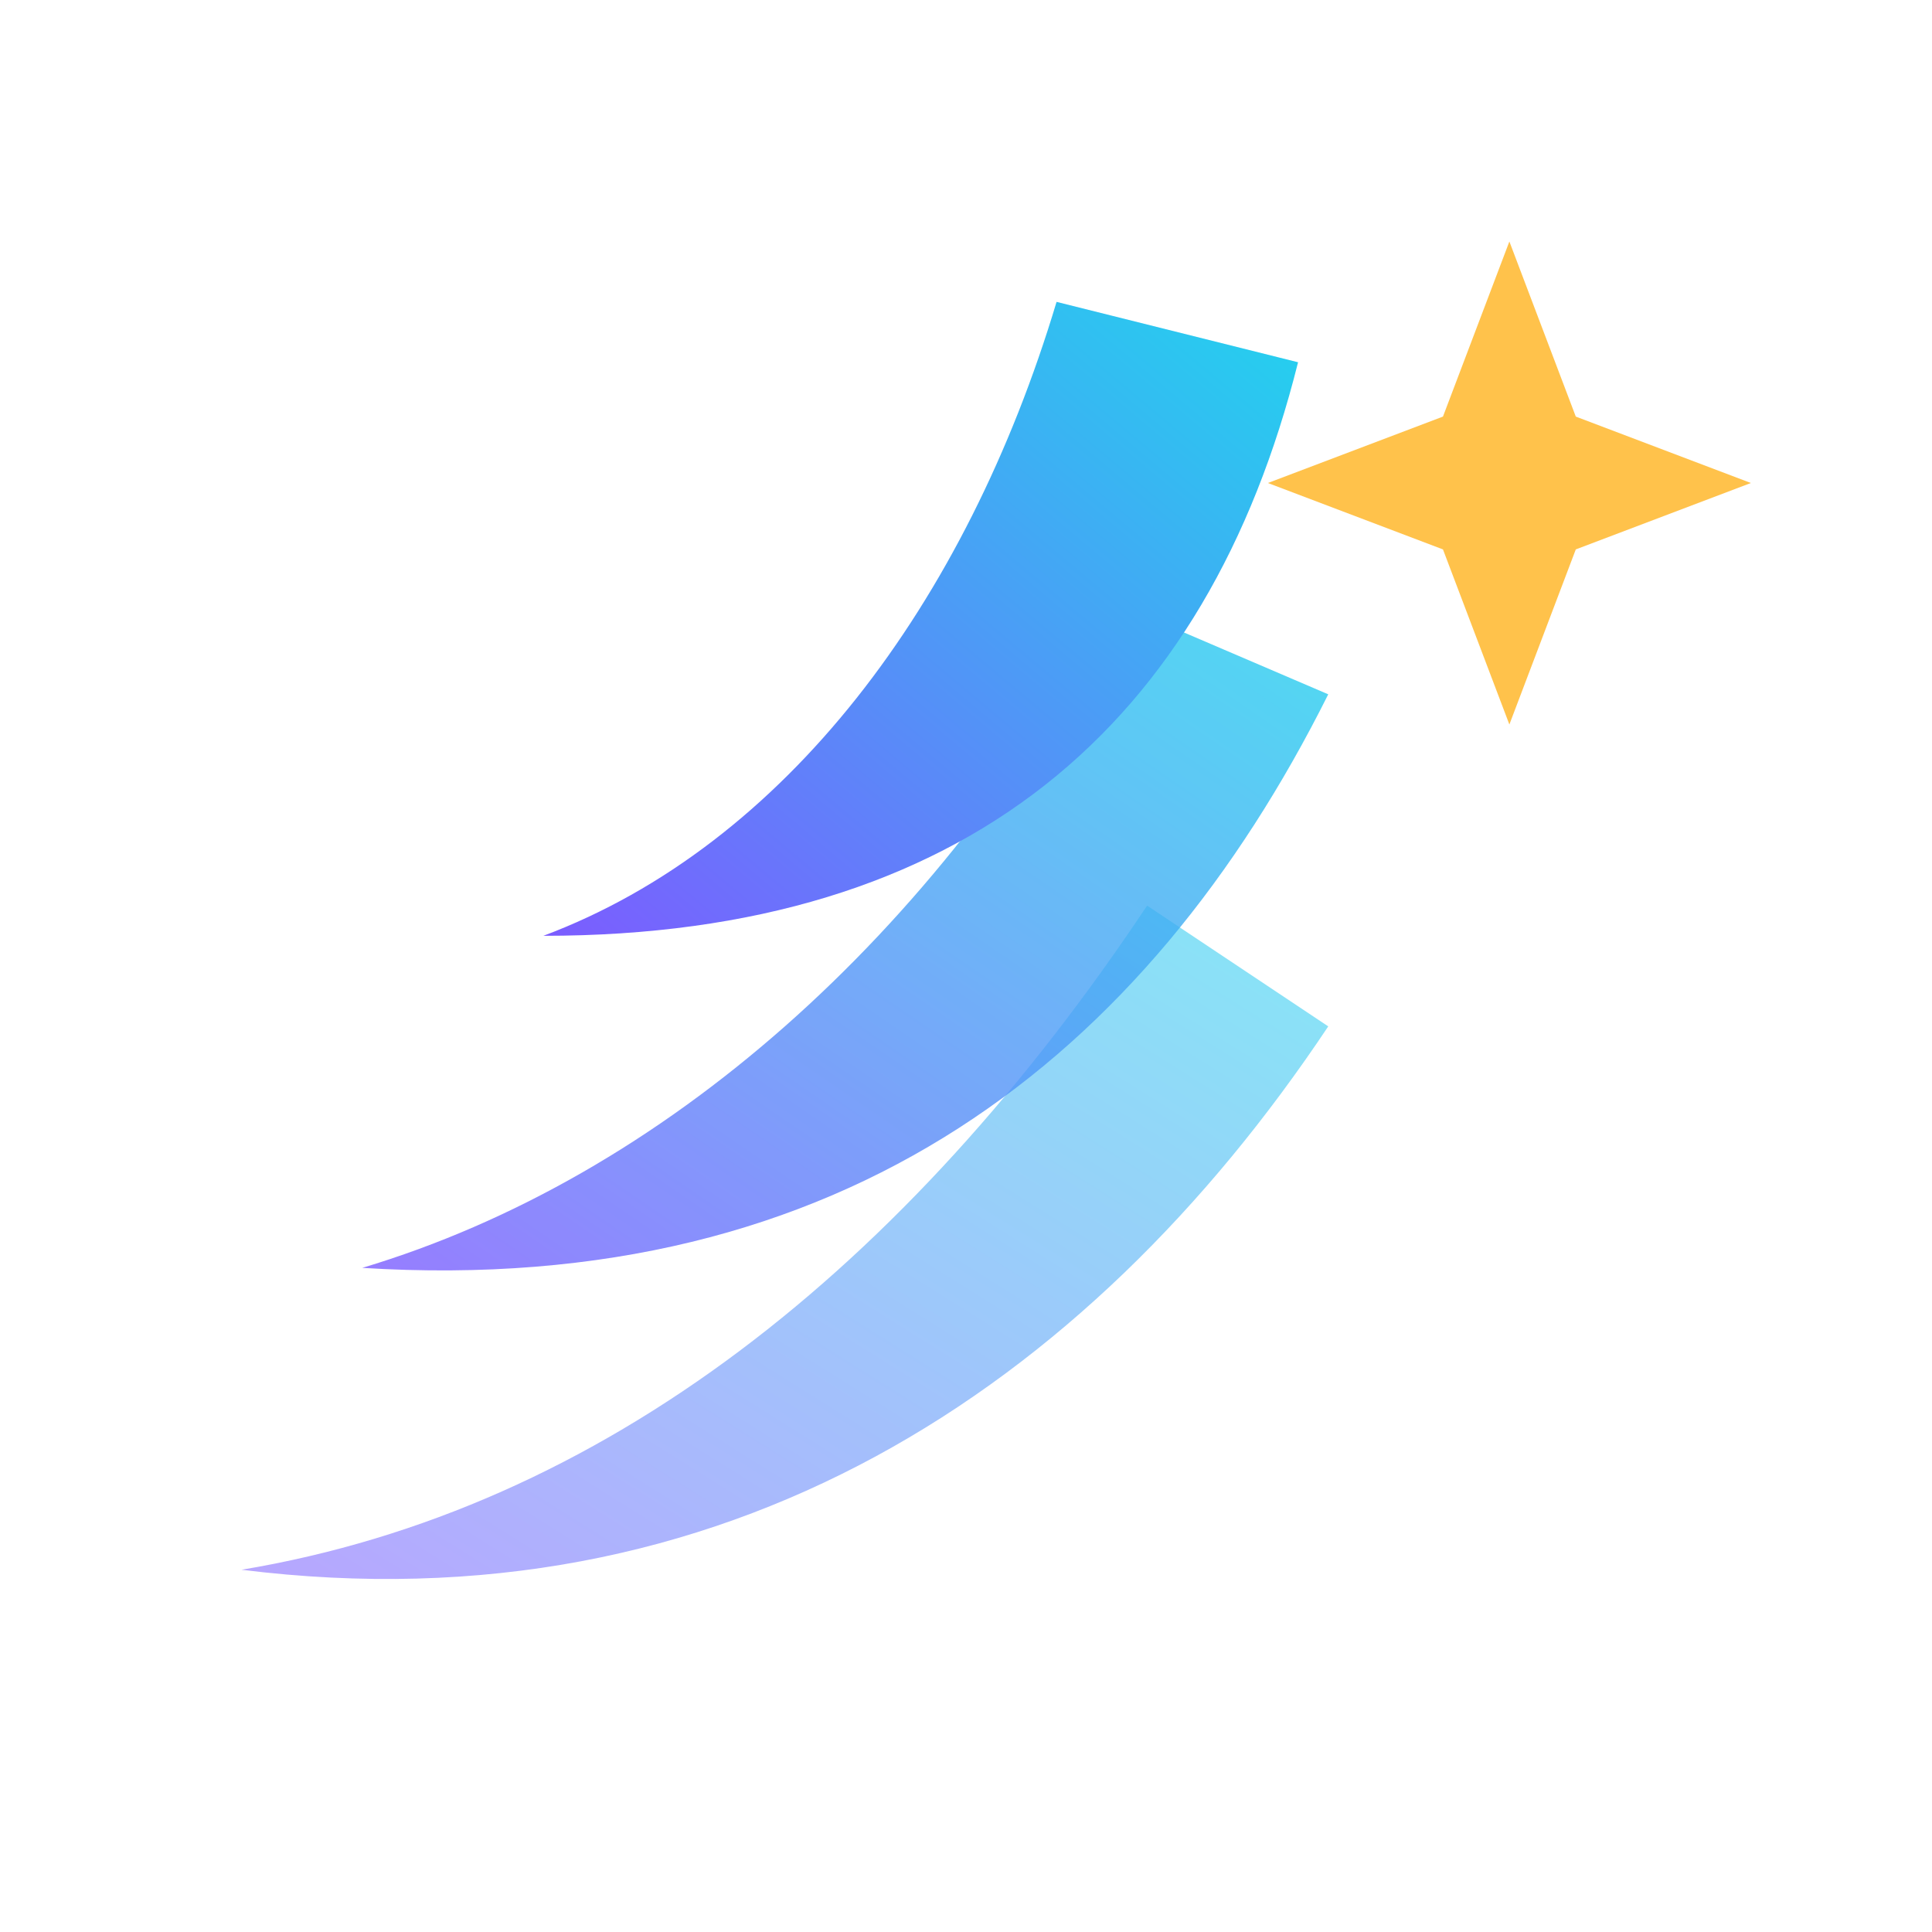
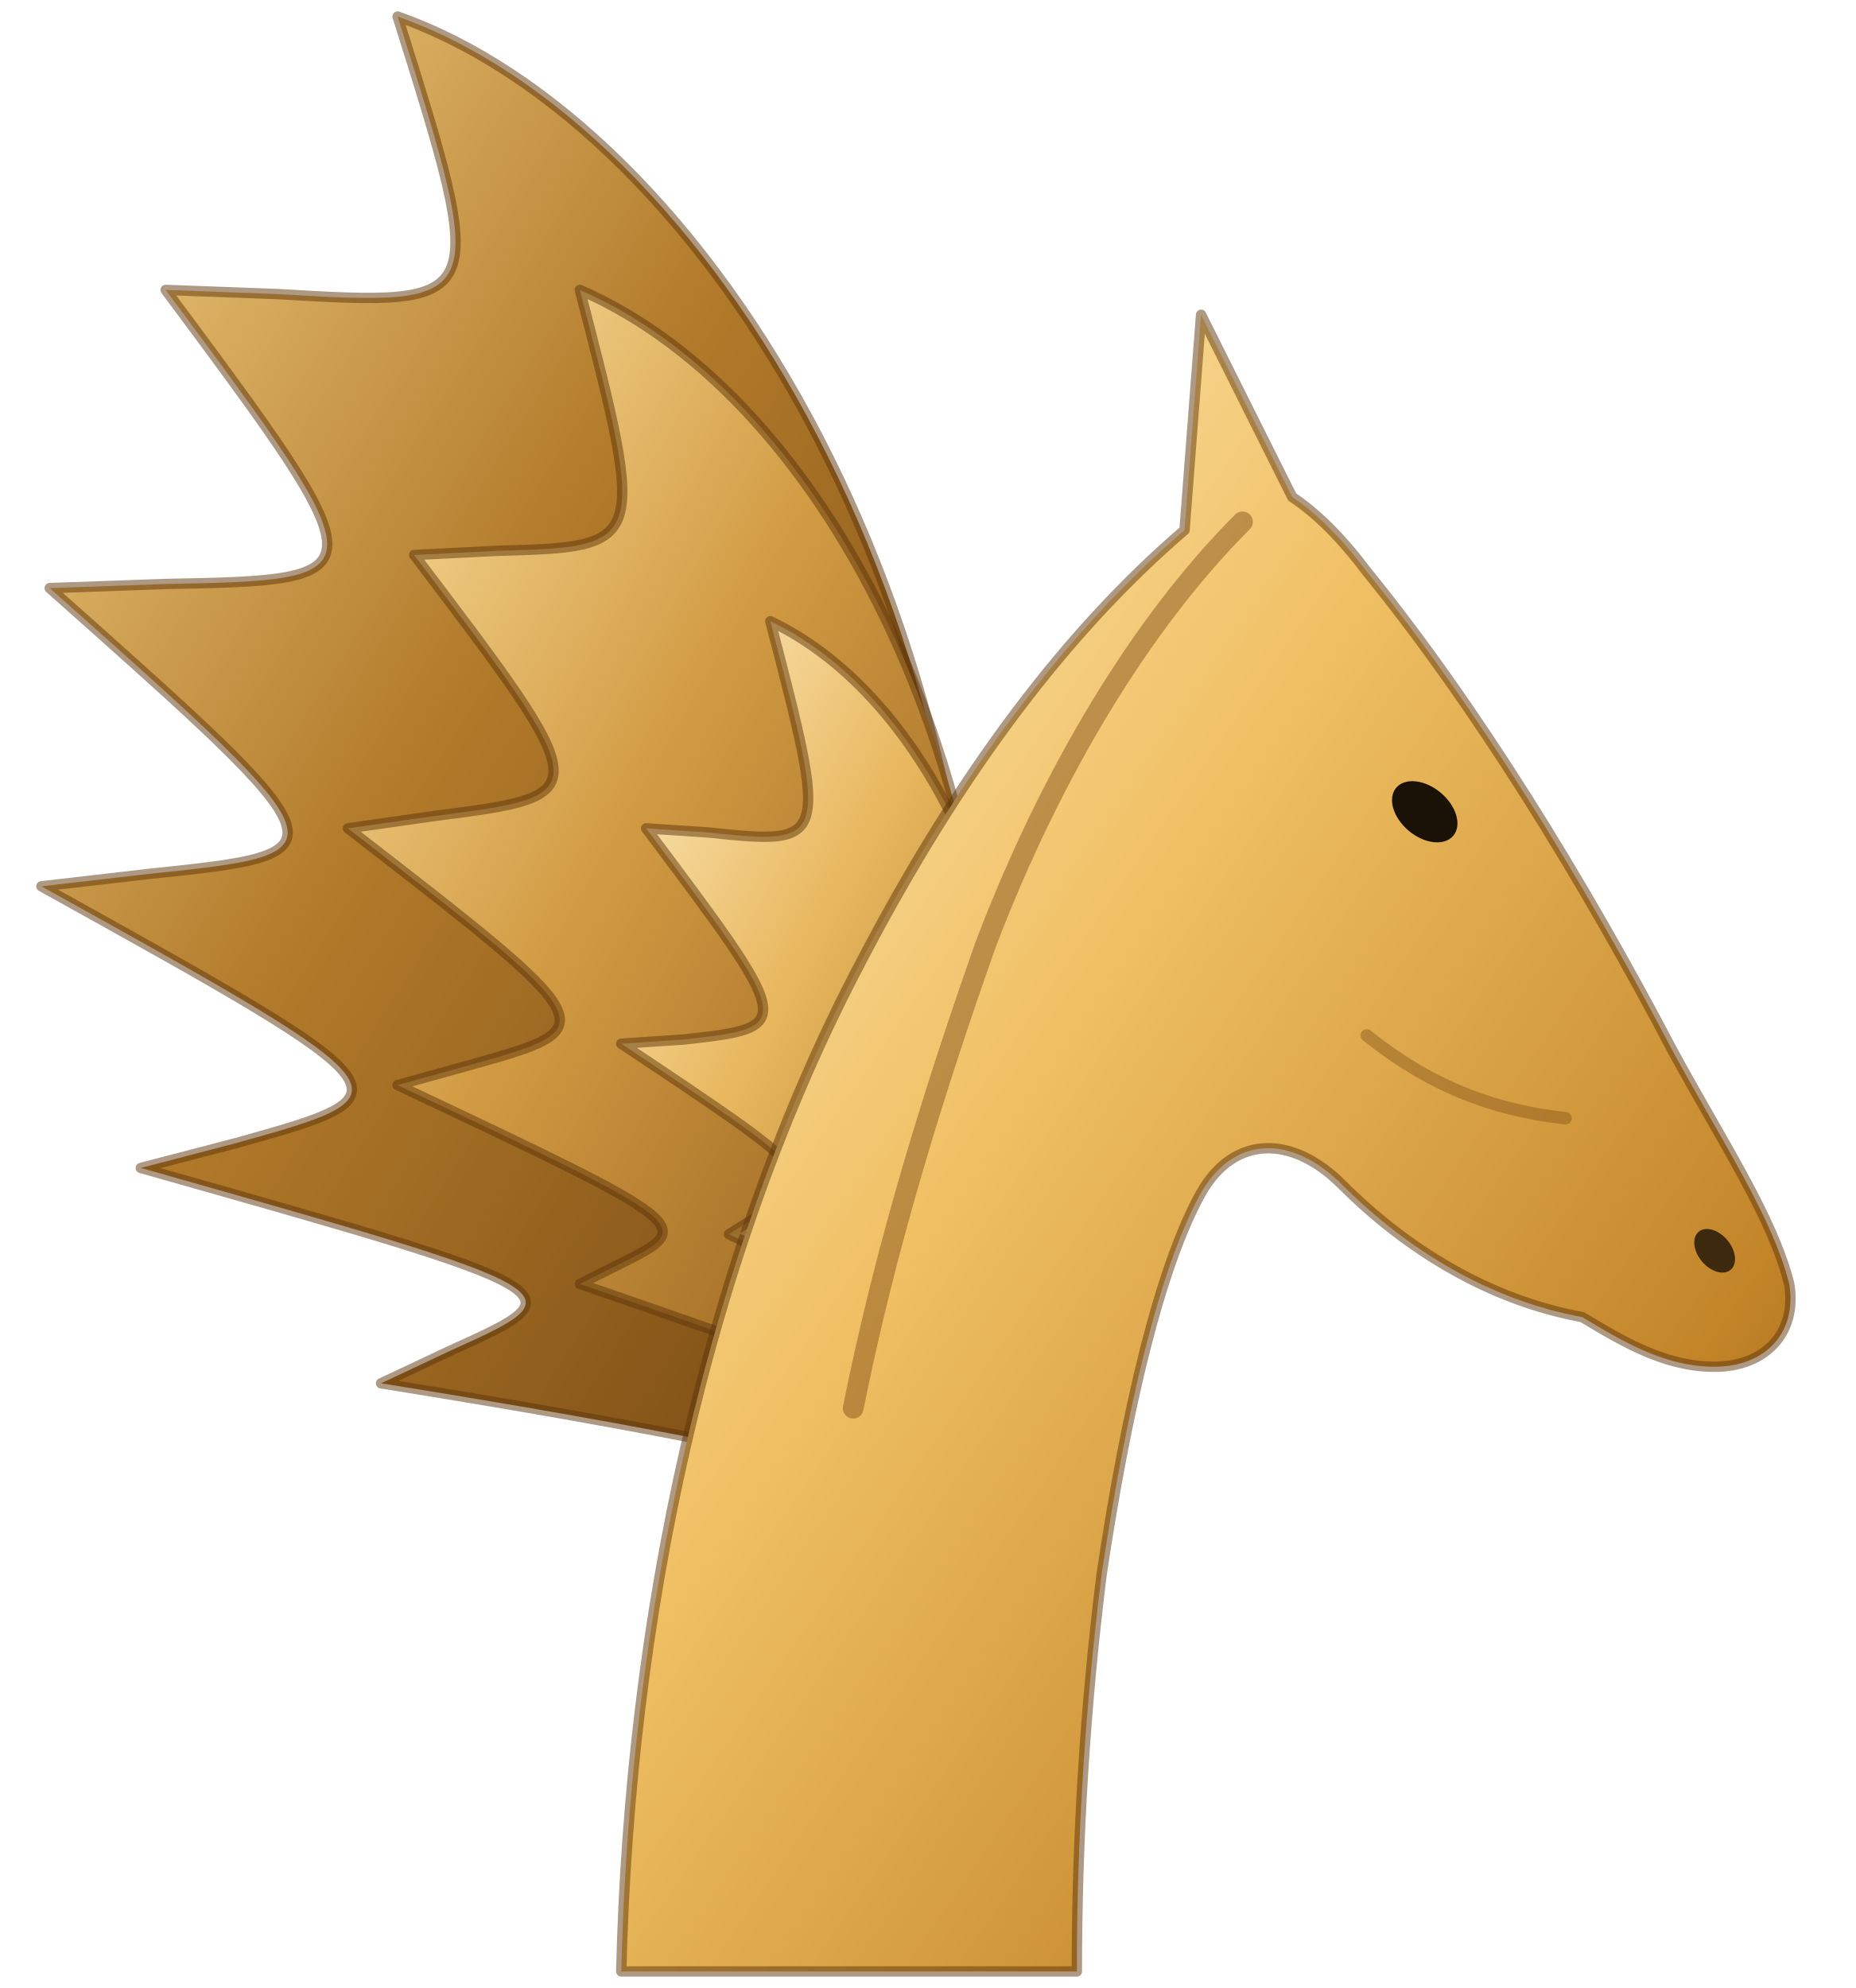
- <svg xmlns="http://www.w3.org/2000/svg" viewBox="0 0 64 64">
+ <svg xmlns="http://www.w3.org/2000/svg" viewBox="0 0 448 480" role="img" aria-label="Pegasus">
  <defs>
-     <linearGradient id="g" x1="0" y1="1" x2="1" y2="0">
-       <stop offset="0" stop-color="#7C5CFF" />
-       <stop offset="1" stop-color="#22D3EE" />
+     <linearGradient id="pgw1" x1="1" y1="1" x2="0" y2="0">
+       <stop offset="0" stop-color="#6E4210" />
+       <stop offset=".55" stop-color="#B27A2A" />
+       <stop offset="1" stop-color="#F6D48A" />
+     </linearGradient>
+     <linearGradient id="pgw2" x1="1" y1="1" x2="0" y2="0">
+       <stop offset="0" stop-color="#8A5518" />
+       <stop offset=".55" stop-color="#D19A42" />
+       <stop offset="1" stop-color="#FFE6A6" />
+     </linearGradient>
+     <linearGradient id="pgw3" x1="1" y1="1" x2="0" y2="0">
+       <stop offset="0" stop-color="#A86E24" />
+       <stop offset=".55" stop-color="#E8B75E" />
+       <stop offset="1" stop-color="#FFF0C8" />
+     </linearGradient>
+     <linearGradient id="pgh" x1="0" y1="0" x2="1" y2="1">
+       <stop offset="0" stop-color="#FFF2C9" />
+       <stop offset=".4" stop-color="#F0C064" />
+       <stop offset=".78" stop-color="#C38428" />
+       <stop offset="1" stop-color="#7A4A14" />
    </linearGradient>
  </defs>
-   <path d="M8 52 C 20 50, 30 42, 38 30 L 44 34 C 36 46, 24 54, 8 52 Z" fill="url(#g)" opacity="0.55" />
-   <path d="M12 42 C 22 39, 31 31, 37 20 L 44 23 C 38 35, 28 43, 12 42 Z" fill="url(#g)" opacity="0.8" />
-   <path d="M18 31 C 26 28, 32 20, 35 10 L 43 12 C 40 24, 32 31, 18 31 Z" fill="url(#g)" />
-   <path d="M50 8 L52.2 13.8 L58 16 L52.2 18.2 L50 24 L47.8 18.2 L42 16 L47.8 13.8 Z" fill="#FFC24B" />
+   <path d="M236 300 C246 150 170 30 96 4 C118 74 118 74 67 71 L40 70 C92 140 92 140 40 141 L12 142 C84 206 84 206 36 211 L10 214 C100 264 100 264 57 276 L34 282 C140 312 140 312 109 326 L92 334 Q192 350 230 362 Z" fill="url(#pgw1)" stroke="#5C340B" stroke-width="2.5" stroke-opacity=".5" stroke-linejoin="round" />
+   <path d="M240 296 C248 190 200 96 140 70 C156 132 156 132 120 133 L100 134 C144 192 144 192 105 197 L84 200 C146 248 146 248 114 257 L96 262 C168 296 168 296 150 305 L140 310 Q210 334 238 346 Z" fill="url(#pgw2)" stroke="#5C340B" stroke-width="2.5" stroke-opacity=".5" stroke-linejoin="round" />
+   <path d="M246 290 C252 226 224 168 186 150 C200 204 200 204 171 201 L156 200 C192 248 192 248 165 251 L150 252 C198 284 198 284 184 293 L176 298 Q222 320 246 330 Z" fill="url(#pgw3)" stroke="#5C340B" stroke-width="2.5" stroke-opacity=".5" stroke-linejoin="round" />
+   <path d="M150 476 C152 392 170 304 208 232 C232 186 258 152 286 128 L290 76 L312 120 C318 124 324 130 330 138 C356 170 382 212 404 254 C416 276 428 294 432 310 C434 322 426 330 414 330 C402 330 392 324 382 318 C360 314 340 302 324 286 C312 274 298 274 290 288 C280 306 272 340 266 380 C262 412 260 444 260 476 Z" fill="url(#pgh)" stroke="#5C340B" stroke-width="2.5" stroke-opacity=".5" stroke-linejoin="round" />
+   <path d="M300 126 C276 150 254 186 238 228 C226 262 214 300 206 340" fill="none" stroke="#7A4A14" stroke-width="5" stroke-linecap="round" opacity=".45" />
+   <ellipse cx="344" cy="196" rx="9" ry="6" transform="rotate(40 344 196)" fill="#1A1206" />
+   <ellipse cx="414" cy="302" rx="6" ry="4" transform="rotate(50 414 302)" fill="#1A1206" opacity=".8" />
+   <path d="M330 250 C345 262 360 268 378 270" fill="none" stroke="#7A4A14" stroke-width="3" opacity=".4" stroke-linecap="round" />
</svg>
